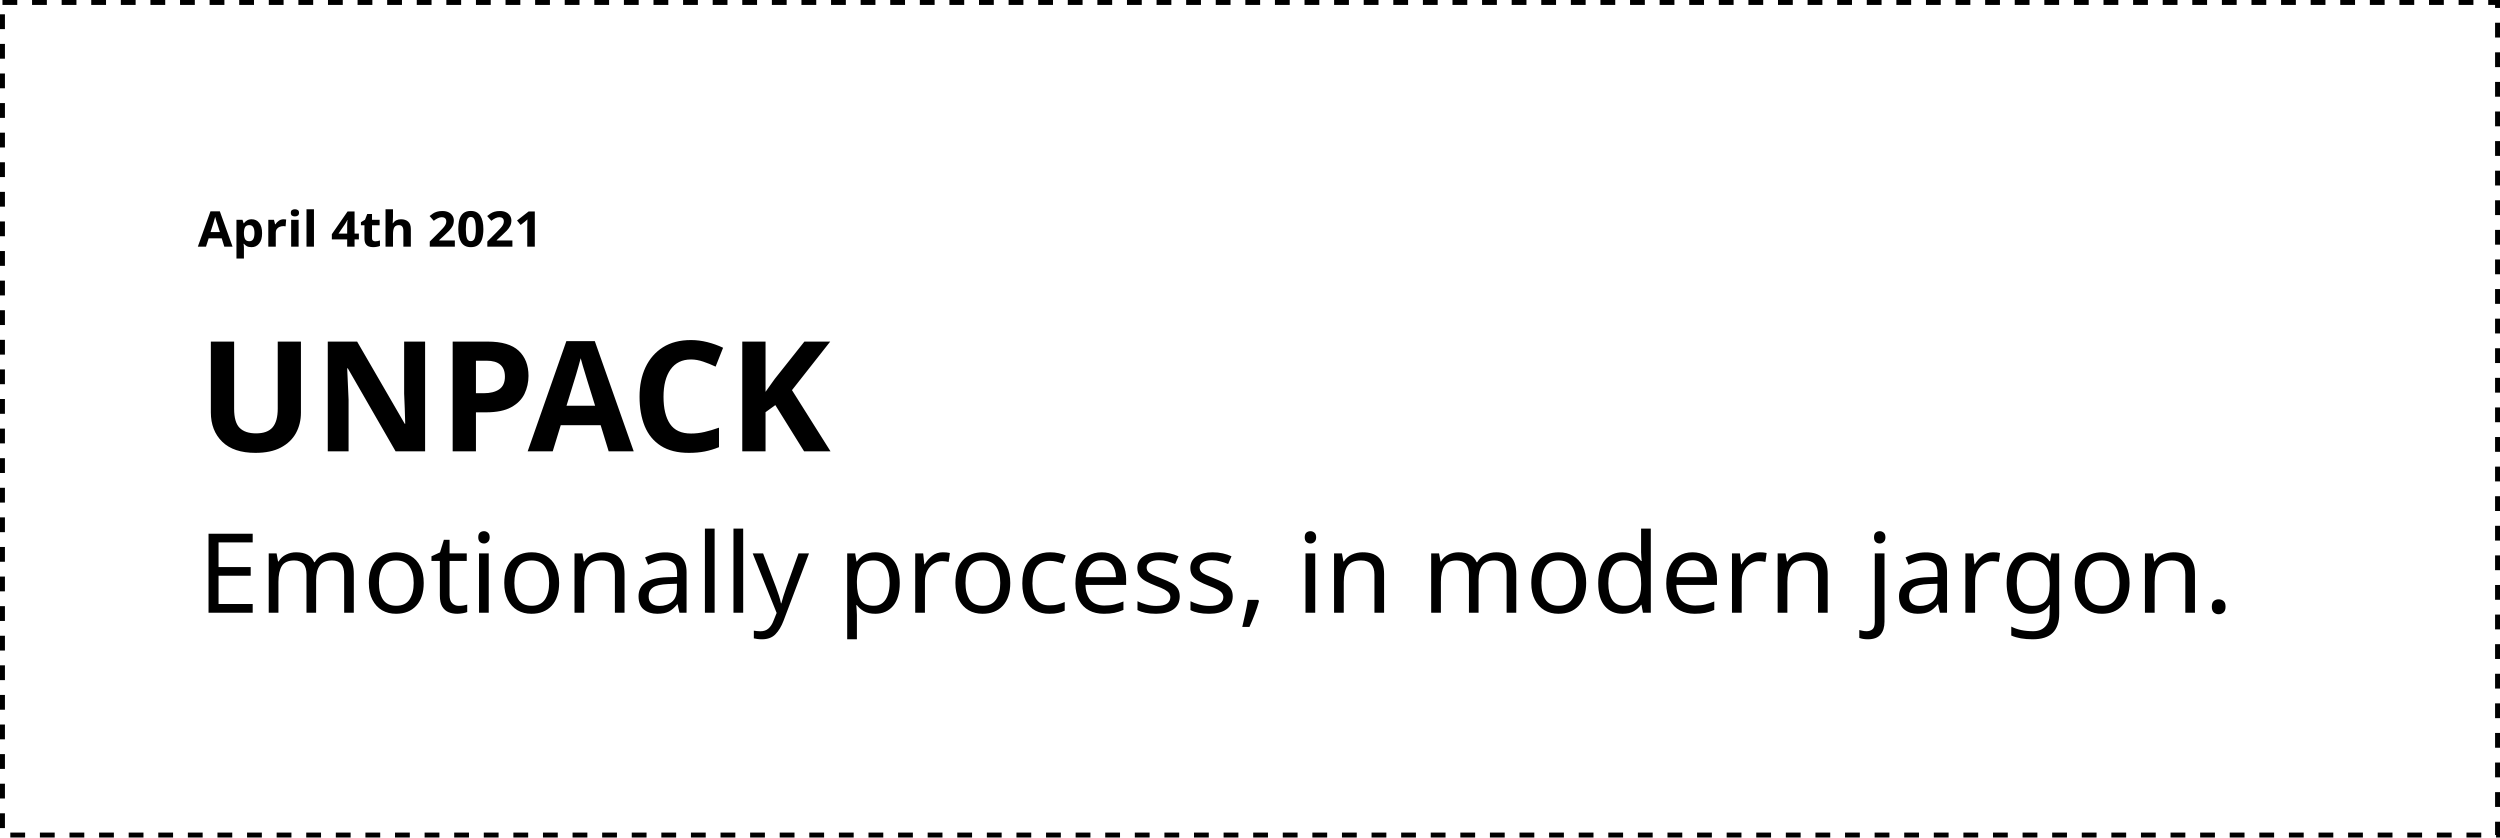
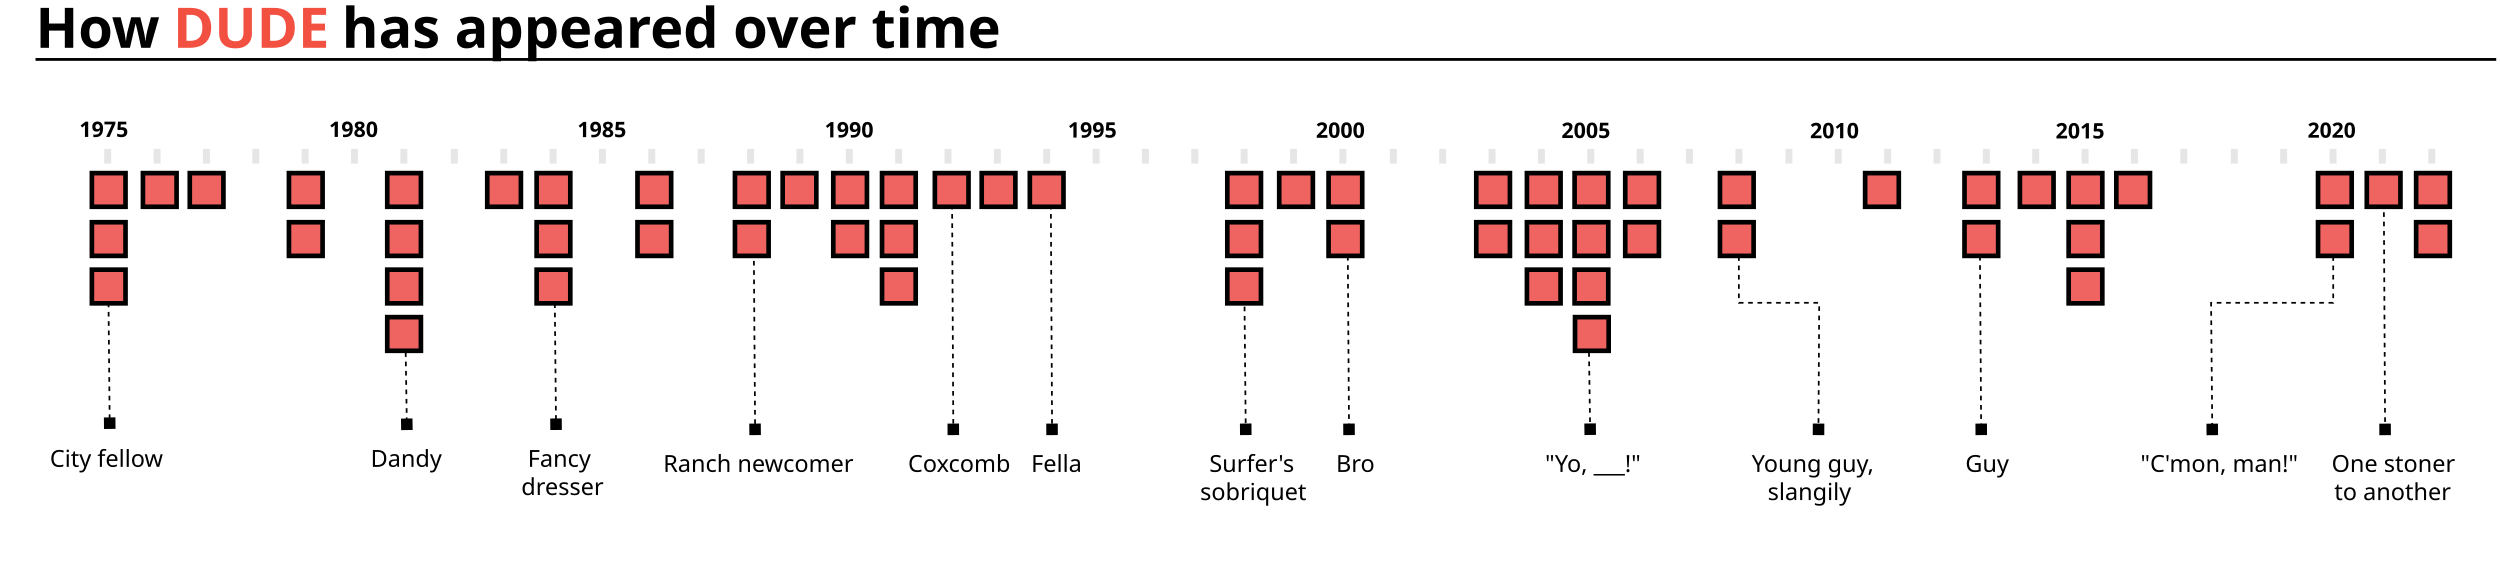
- <svg xmlns="http://www.w3.org/2000/svg" viewBox="0 0 506.89 169.81">
+ <svg xmlns="http://www.w3.org/2000/svg" viewBox="0 0 1073.26 244.23">
  <defs>
-     <style>.cls-1,.cls-2{isolation:isolate;}.cls-1{font-size:31.15px;font-family:RobotoSlab-ExtraBold, Roboto Slab;font-weight:800;}.cls-2{font-size:22.43px;font-family:RobotoSlab-Light, Roboto Slab;font-weight:300;}.cls-3{fill:none;stroke:#000;stroke-miterlimit:10;stroke-dasharray:3;}.cls-4{font-size:10px;font-family:RobotoSlab-SemiBold, Roboto Slab;font-weight:600;}</style>
+     <style>.cls-1{font-size:24px;}.cls-1,.cls-10,.cls-6{font-family:RobotoSlab-SemiBold, Roboto Slab;font-weight:600;}.cls-2{fill:#f25041;}.cls-11,.cls-3,.cls-5,.cls-9{fill:none;}.cls-11,.cls-3,.cls-5,.cls-7,.cls-9{stroke:#000;stroke-miterlimit:10;}.cls-3{stroke-width:1.2px;}.cls-4{font-size:10.08px;font-family:RobotoSlab-Regular, Roboto Slab;}.cls-5{stroke-width:0.75px;stroke-dasharray:2 2;}.cls-6{isolation:isolate;font-size:9.19px;}.cls-7{fill:#ef6461;stroke-width:2px;}.cls-11,.cls-8{opacity:0.1;}.cls-11,.cls-9{stroke-width:3px;}.cls-10{font-size:9.04px;}</style>
  </defs>
  <g id="Layer_2" data-name="Layer 2">
    <g id="lg">
-       <g id="PHAT">
-         <text class="cls-1" transform="translate(40.11 91.51)">UNPACK</text>
+       <text class="cls-1" transform="translate(15.25 20.53)">How <tspan class="cls-2" x="59.03" y="0">DUDE </tspan>
+         <tspan x="131.48" y="0">has appeared over time</tspan>
+       </text>
+       <line class="cls-3" x1="15.25" y1="25.51" x2="1071.64" y2="25.51" />
+       <text class="cls-4" transform="translate(21.41 200.42)">City fellow</text>
+       <text class="cls-4" transform="translate(159.1 200.42)">Dandy</text>
+       <text class="cls-4" transform="translate(226.56 200.42)">Fancy <tspan x="-2.77" y="12.09">dresser</tspan>
+       </text>
+       <path class="cls-5" d="M46.58,129.9l.51,51.89" />
+       <rect x="44.62" y="179.19" width="4.95" height="4.95" transform="translate(-1.8 0.48) rotate(-0.57)" />
+       <path class="cls-5" d="M174.16,151.23l.5,31" />
+       <rect x="172.18" y="179.66" width="4.95" height="4.95" transform="translate(-2.91 2.84) rotate(-0.92)" />
+       <path class="cls-5" d="M238.18,130.22l.52,52" />
+       <rect x="236.22" y="179.66" width="4.95" height="4.95" transform="translate(-1.79 2.37) rotate(-0.57)" />
+       <text class="cls-4" transform="translate(284.72 202.59)">Ranch newcomer</text>
+       <path class="cls-5" d="M323.65,112q.25,36.19.52,72.4" />
+       <rect x="321.69" y="181.83" width="4.95" height="4.95" transform="translate(-1.32 2.34) rotate(-0.41)" />
+       <text class="cls-4" transform="translate(389.81 202.59)">Coxcomb</text>
+       <path class="cls-5" d="M408.74,87.87q.25,48.29.52,96.56" />
+       <rect x="406.79" y="181.83" width="4.95" height="4.95" transform="translate(-1 2.23) rotate(-0.31)" />
+       <text class="cls-4" transform="translate(442.66 202.59)">Fella</text>
+       <path class="cls-5" d="M451.13,87.87q.27,48.29.53,96.56" />
+       <rect x="449.18" y="181.83" width="4.95" height="4.95" transform="translate(-1 2.46) rotate(-0.31)" />
+       <text class="cls-4" transform="translate(519.16 202.59)">Surfer's <tspan x="-3.95" y="12.09">sobriquet</tspan>
+       </text>
+       <path class="cls-5" d="M534.28,131.62q.26,26.4.52,52.81" />
+       <rect x="532.32" y="181.83" width="4.95" height="4.95" transform="translate(-1.77 5.23) rotate(-0.56)" />
+       <text class="cls-4" transform="translate(573.56 202.59)">Bro</text>
+       <path class="cls-5" d="M578.62,109.86q.27,37.28.52,74.57" />
+       <rect x="576.67" y="181.83" width="4.95" height="4.95" transform="translate(-1.28 4.06) rotate(-0.4)" />
+       <text class="cls-4" transform="translate(663.3 202.59)">"Yo, ___!"</text>
+       <path class="cls-5" d="M682.15,151.18l.51,33.25" />
+       <rect x="680.18" y="181.83" width="4.95" height="4.95" transform="translate(-2.71 10.34) rotate(-0.87)" />
+       <text class="cls-4" transform="translate(843.73 202.59)">Guy</text>
+       <path class="cls-5" d="M850,109.86q.26,37.28.52,74.57" />
+       <rect x="848.08" y="181.83" width="4.95" height="4.95" transform="translate(-1.27 5.95) rotate(-0.4)" />
+       <text class="cls-4" transform="translate(918.9 202.59)">"C'mon, man!"</text>
+       <path class="cls-5" d="M1001.66,110q0,10,0,20H949.22l.52,54.44" />
+       <rect x="947.26" y="181.83" width="4.95" height="4.95" transform="translate(-1.7 9.01) rotate(-0.54)" />
+       <text class="cls-4" transform="translate(752.01 202.59)">Young guy, <tspan x="6.85" y="12.09">slangily</tspan>
+       </text>
+       <path class="cls-5" d="M746.5,110v20H781q-.16,27.22-.34,54.44" />
+       <rect x="778.2" y="181.83" width="4.95" height="4.95" transform="translate(591.5 963.82) rotate(-89.64)" />
+       <text class="cls-4" transform="translate(1000.96 202.59)">One stoner <tspan x="1.17" y="12.09">to another</tspan>
+       </text>
+       <path class="cls-5" d="M1023.41,91.13q.26,46.65.52,93.3" />
+       <rect x="1021.46" y="181.83" width="4.95" height="4.95" transform="translate(-1.02 5.76) rotate(-0.32)" />
+       <text class="cls-6" transform="translate(141.26 58.78) rotate(0.06)">1980</text>
+       <text class="cls-6" transform="translate(34.06 58.78) rotate(0.06)">1975</text>
+       <text class="cls-6" transform="translate(247.85 58.87) rotate(0.06)">1985</text>
+       <text class="cls-6" transform="translate(353.99 58.97) rotate(0.06)">1990</text>
+       <text class="cls-6" transform="translate(458.4 59.06) rotate(0.06)">1995</text>
+       <text class="cls-6" transform="translate(670.31 59.24) rotate(0.06)">2005</text>
+       <text class="cls-6" transform="translate(564.91 59.15) rotate(0.06)">2000</text>
+       <text class="cls-6" transform="translate(777.03 59.34) rotate(0.06)">2010</text>
+       <text class="cls-6" transform="translate(882.47 59.43) rotate(0.06)">2015</text>
+       <rect id="_1977-38" data-name="1977-38" class="cls-7" x="61.36" y="74.32" width="14.45" height="14.45" />
+       <rect id="_1977-38-2" data-name="1977-38" class="cls-7" x="81.47" y="74.32" width="14.45" height="14.45" />
+       <rect id="_1977-38-3" data-name="1977-38" class="cls-7" x="124.04" y="95.4" width="14.45" height="14.45" />
+       <rect id="_1977-38-4" data-name="1977-38" class="cls-7" x="124.04" y="74.32" width="14.45" height="14.45" />
+       <rect id="_1977-38-5" data-name="1977-38" class="cls-7" x="166.25" y="115.77" width="14.45" height="14.45" />
+       <rect id="_1977-38-6" data-name="1977-38" class="cls-7" x="166.25" y="95.4" width="14.45" height="14.45" />
+       <rect id="_1977-38-7" data-name="1977-38" class="cls-7" x="166.25" y="136.15" width="14.45" height="14.45" />
+       <rect id="_1977-38-8" data-name="1977-38" class="cls-7" x="676.16" y="136.15" width="14.45" height="14.45" />
+       <rect id="_1977-38-9" data-name="1977-38" class="cls-7" x="166.25" y="74.32" width="14.45" height="14.45" />
+       <rect id="_1977-38-10" data-name="1977-38" class="cls-7" x="209.18" y="74.32" width="14.45" height="14.45" />
+       <rect id="_1977-38-11" data-name="1977-38" class="cls-7" x="230.38" y="115.77" width="14.45" height="14.45" />
+       <rect id="_1977-38-12" data-name="1977-38" class="cls-7" x="230.38" y="95.4" width="14.45" height="14.45" />
+       <rect id="_1977-38-13" data-name="1977-38" class="cls-7" x="230.38" y="74.32" width="14.45" height="14.45" />
+       <rect id="_1977-38-14" data-name="1977-38" class="cls-7" x="39.44" y="115.77" width="14.45" height="14.45" />
+       <rect id="_1977-38-15" data-name="1977-38" class="cls-7" x="39.44" y="95.4" width="14.45" height="14.45" />
+       <rect id="_1977-38-16" data-name="1977-38" class="cls-7" x="39.44" y="74.32" width="14.45" height="14.45" />
+       <rect id="_1977-38-17" data-name="1977-38" class="cls-7" x="273.68" y="95.4" width="14.45" height="14.45" />
+       <rect id="_1977-38-18" data-name="1977-38" class="cls-7" x="273.68" y="74.32" width="14.45" height="14.45" />
+       <rect id="_1977-38-19" data-name="1977-38" class="cls-7" x="315.52" y="95.4" width="14.45" height="14.45" />
+       <rect id="_1977-38-20" data-name="1977-38" class="cls-7" x="315.52" y="74.32" width="14.45" height="14.45" />
+       <rect id="_1977-38-21" data-name="1977-38" class="cls-7" x="336" y="74.32" width="14.45" height="14.45" />
+       <rect id="_1977-38-22" data-name="1977-38" class="cls-7" x="357.73" y="95.4" width="14.45" height="14.45" />
+       <rect id="_1977-38-23" data-name="1977-38" class="cls-7" x="357.73" y="74.32" width="14.45" height="14.45" />
+       <rect id="_1977-38-24" data-name="1977-38" class="cls-7" x="378.66" y="115.77" width="14.45" height="14.45" />
+       <rect id="_1977-38-25" data-name="1977-38" class="cls-7" x="378.66" y="95.4" width="14.45" height="14.45" />
+       <rect id="_1977-38-26" data-name="1977-38" class="cls-7" x="378.66" y="74.32" width="14.45" height="14.45" />
+       <rect id="_1977-38-27" data-name="1977-38" class="cls-7" x="401.34" y="74.32" width="14.45" height="14.45" />
+       <rect id="_1977-38-28" data-name="1977-38" class="cls-7" x="421.45" y="74.32" width="14.45" height="14.45" />
+       <rect id="_1977-38-29" data-name="1977-38" class="cls-7" x="442.11" y="74.32" width="14.45" height="14.45" />
+       <rect id="_1977-38-30" data-name="1977-38" class="cls-7" x="526.89" y="115.77" width="14.45" height="14.45" />
+       <rect id="_1977-38-31" data-name="1977-38" class="cls-7" x="526.89" y="95.4" width="14.45" height="14.45" />
+       <rect id="_1977-38-32" data-name="1977-38" class="cls-7" x="526.89" y="74.32" width="14.45" height="14.45" />
+       <rect id="_1977-38-33" data-name="1977-38" class="cls-7" x="549.17" y="74.32" width="14.45" height="14.45" />
+       <rect id="_1977-38-34" data-name="1977-38" class="cls-7" x="570.36" y="95.4" width="14.45" height="14.45" />
+       <rect id="_1977-38-35" data-name="1977-38" class="cls-7" x="570.36" y="74.32" width="14.45" height="14.45" />
+       <rect id="_1977-38-36" data-name="1977-38" class="cls-7" x="633.77" y="95.4" width="14.45" height="14.45" />
+       <rect id="_1977-38-37" data-name="1977-38" class="cls-7" x="633.77" y="74.32" width="14.45" height="14.45" />
+       <rect id="_1977-38-38" data-name="1977-38" class="cls-7" x="655.51" y="115.77" width="14.45" height="14.45" />
+       <rect id="_1977-38-39" data-name="1977-38" class="cls-7" x="655.51" y="95.4" width="14.45" height="14.45" />
+       <rect id="_1977-38-40" data-name="1977-38" class="cls-7" x="655.51" y="74.32" width="14.45" height="14.45" />
+       <rect id="_1977-38-41" data-name="1977-38" class="cls-7" x="675.98" y="115.77" width="14.45" height="14.45" />
+       <rect id="_1977-38-42" data-name="1977-38" class="cls-7" x="675.98" y="95.4" width="14.45" height="14.45" />
+       <rect id="_1977-38-43" data-name="1977-38" class="cls-7" x="675.98" y="74.32" width="14.45" height="14.45" />
+       <rect id="_1977-38-44" data-name="1977-38" class="cls-7" x="697.72" y="95.4" width="14.45" height="14.45" />
+       <rect id="_1977-38-45" data-name="1977-38" class="cls-7" x="697.72" y="74.32" width="14.45" height="14.45" />
+       <rect id="_1977-38-46" data-name="1977-38" class="cls-7" x="738.39" y="95.4" width="14.45" height="14.45" />
+       <rect id="_1977-38-47" data-name="1977-38" class="cls-7" x="738.39" y="74.32" width="14.45" height="14.45" />
+       <rect id="_1977-38-48" data-name="1977-38" class="cls-7" x="800.71" y="74.32" width="14.45" height="14.45" />
+       <rect id="_1977-38-49" data-name="1977-38" class="cls-7" x="843.37" y="95.4" width="14.45" height="14.45" />
+       <rect id="_1977-38-50" data-name="1977-38" class="cls-7" x="843.37" y="74.32" width="14.45" height="14.45" />
+       <rect id="_1977-38-51" data-name="1977-38" class="cls-7" x="867.15" y="74.32" width="14.45" height="14.45" />
+       <rect id="_1977-38-52" data-name="1977-38" class="cls-7" x="888.08" y="115.77" width="14.45" height="14.45" />
+       <rect id="_1977-38-53" data-name="1977-38" class="cls-7" x="888.08" y="95.4" width="14.45" height="14.45" />
+       <rect id="_1977-38-54" data-name="1977-38" class="cls-7" x="888.08" y="74.32" width="14.45" height="14.45" />
+       <rect id="_1977-38-55" data-name="1977-38" class="cls-7" x="908.55" y="74.32" width="14.45" height="14.45" />
+       <rect id="_1977-38-56" data-name="1977-38" class="cls-7" x="995.14" y="95.4" width="14.45" height="14.45" />
+       <rect id="_1977-38-57" data-name="1977-38" class="cls-7" x="995.14" y="74.32" width="14.45" height="14.45" />
+       <rect id="_1977-38-58" data-name="1977-38" class="cls-7" x="1016.07" y="74.32" width="14.45" height="14.45" />
+       <rect id="_1977-38-59" data-name="1977-38" class="cls-7" x="1037.26" y="95.4" width="14.45" height="14.45" />
+       <rect id="_1977-38-60" data-name="1977-38" class="cls-7" x="1037.26" y="74.32" width="14.45" height="14.45" />
+       <g id="columns-svg" class="cls-8">
+         <line class="cls-9" x1="46.24" y1="70.23" x2="46.24" y2="63.94" />
+         <line class="cls-9" x1="67.43" y1="70.23" x2="67.43" y2="63.94" />
+         <line class="cls-9" x1="88.62" y1="70.23" x2="88.62" y2="63.94" />
+         <line class="cls-9" x1="109.81" y1="70.23" x2="109.81" y2="63.94" />
+         <line class="cls-9" x1="131" y1="70.23" x2="131" y2="63.94" />
+         <line class="cls-9" x1="152.19" y1="70.23" x2="152.19" y2="63.94" />
+         <line class="cls-9" x1="173.38" y1="70.23" x2="173.38" y2="63.94" />
+         <line class="cls-9" x1="195.07" y1="70.23" x2="195.07" y2="63.94" />
+         <line class="cls-9" x1="216.26" y1="70.23" x2="216.26" y2="63.94" />
+         <line class="cls-9" x1="237.45" y1="70.23" x2="237.45" y2="63.94" />
+         <line class="cls-9" x1="258.64" y1="70.23" x2="258.64" y2="63.94" />
+         <line class="cls-9" x1="279.83" y1="70.23" x2="279.83" y2="63.94" />
+         <line class="cls-9" x1="301.02" y1="70.23" x2="301.02" y2="63.94" />
+         <line class="cls-9" x1="322.21" y1="70.23" x2="322.21" y2="63.94" />
+         <line class="cls-9" x1="343.4" y1="70.23" x2="343.4" y2="63.94" />
+         <line class="cls-9" x1="364.6" y1="70.23" x2="364.6" y2="63.94" />
+         <line class="cls-9" x1="385.79" y1="70.23" x2="385.79" y2="63.94" />
+         <line class="cls-9" x1="406.98" y1="70.23" x2="406.98" y2="63.94" />
+         <line class="cls-9" x1="428.17" y1="70.23" x2="428.17" y2="63.94" />
+         <line class="cls-9" x1="449.36" y1="70.23" x2="449.36" y2="63.94" />
+         <line class="cls-9" x1="470.55" y1="70.23" x2="470.55" y2="63.94" />
+         <line class="cls-9" x1="491.74" y1="70.23" x2="491.74" y2="63.94" />
+         <line class="cls-9" x1="512.93" y1="70.23" x2="512.93" y2="63.94" />
+         <line class="cls-9" x1="534.12" y1="70.23" x2="534.12" y2="63.94" />
+         <line class="cls-9" x1="555.31" y1="70.23" x2="555.31" y2="63.94" />
+         <line class="cls-9" x1="576.5" y1="70.23" x2="576.5" y2="63.94" />
+         <line class="cls-9" x1="598.17" y1="70.23" x2="598.17" y2="63.94" />
+         <line class="cls-9" x1="619.36" y1="70.23" x2="619.36" y2="63.94" />
+         <line class="cls-9" x1="640.55" y1="70.23" x2="640.55" y2="63.94" />
+         <line class="cls-9" x1="661.74" y1="70.23" x2="661.74" y2="63.94" />
+         <line class="cls-9" x1="682.93" y1="70.23" x2="682.93" y2="63.94" />
+         <line class="cls-9" x1="704.12" y1="70.23" x2="704.12" y2="63.94" />
+         <line class="cls-9" x1="725.31" y1="70.23" x2="725.31" y2="63.94" />
+         <line class="cls-9" x1="746.54" y1="70.23" x2="746.54" y2="63.94" />
      </g>
-       <text class="cls-2" transform="translate(40.11 124.23)">Emotionally process, in modern jargon.</text>
-       <rect class="cls-3" x="0.5" y="0.5" width="505.89" height="168.81" />
-       <text class="cls-4" transform="translate(40.11 50.02) scale(1.02 1)">April 4th 2021</text>
+       <g id="columns-svg-2" data-name="columns-svg" class="cls-8">
+         <line class="cls-9" x1="789.18" y1="70.23" x2="789.18" y2="63.94" />
+         <line class="cls-9" x1="810.37" y1="70.23" x2="810.37" y2="63.94" />
+         <line class="cls-9" x1="831.56" y1="70.23" x2="831.56" y2="63.94" />
+         <line class="cls-9" x1="852.75" y1="70.23" x2="852.75" y2="63.94" />
+         <line class="cls-9" x1="873.94" y1="70.23" x2="873.94" y2="63.94" />
+         <line class="cls-9" x1="895.13" y1="70.23" x2="895.13" y2="63.94" />
+         <line class="cls-9" x1="916.32" y1="70.23" x2="916.32" y2="63.94" />
+         <line class="cls-9" x1="937.51" y1="70.23" x2="937.51" y2="63.94" />
+         <line class="cls-9" x1="959.2" y1="70.23" x2="959.2" y2="63.94" />
+         <line class="cls-9" x1="980.39" y1="70.23" x2="980.39" y2="63.94" />
+         <line class="cls-9" x1="1001.58" y1="70.23" x2="1001.58" y2="63.94" />
+         <line class="cls-9" x1="1022.77" y1="70.23" x2="1022.77" y2="63.94" />
+         <line class="cls-9" x1="1043.97" y1="70.23" x2="1043.97" y2="63.94" />
+       </g>
+       <text class="cls-10" transform="translate(990.65 59.1) rotate(0.06)">2020</text>
+       <line class="cls-11" x1="768" y1="70.23" x2="768" y2="63.94" />
    </g>
  </g>
</svg>
